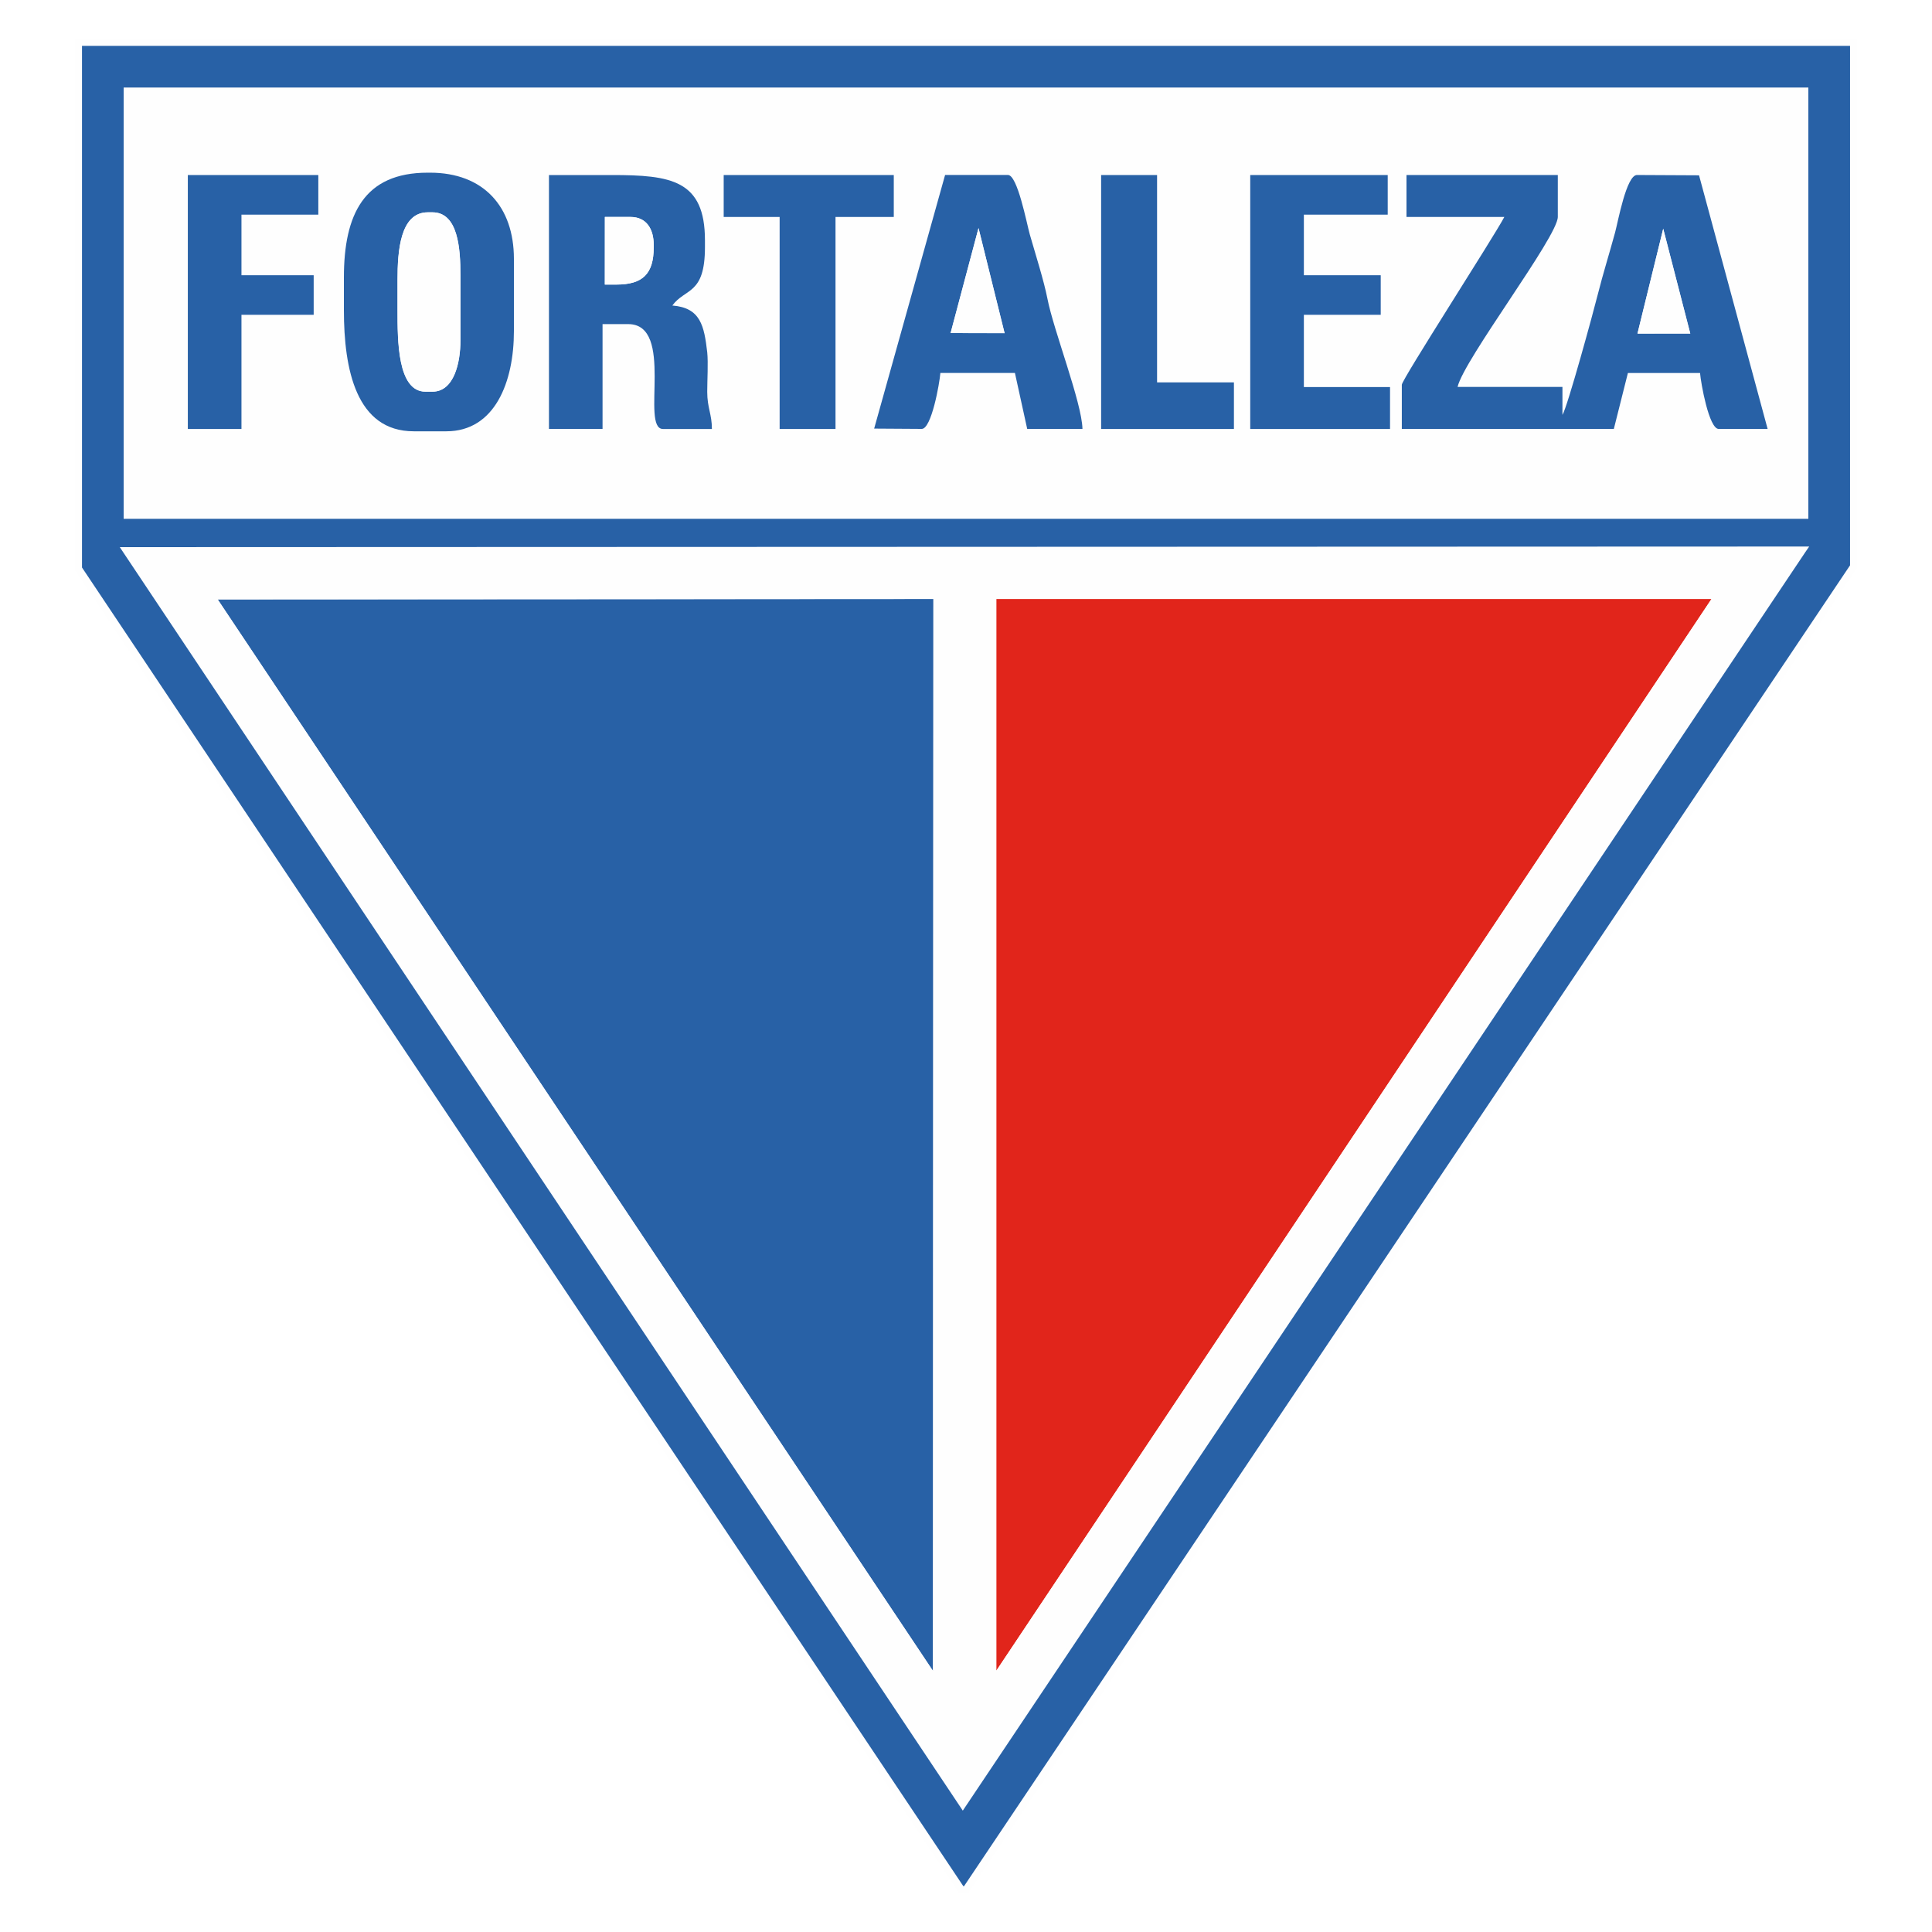
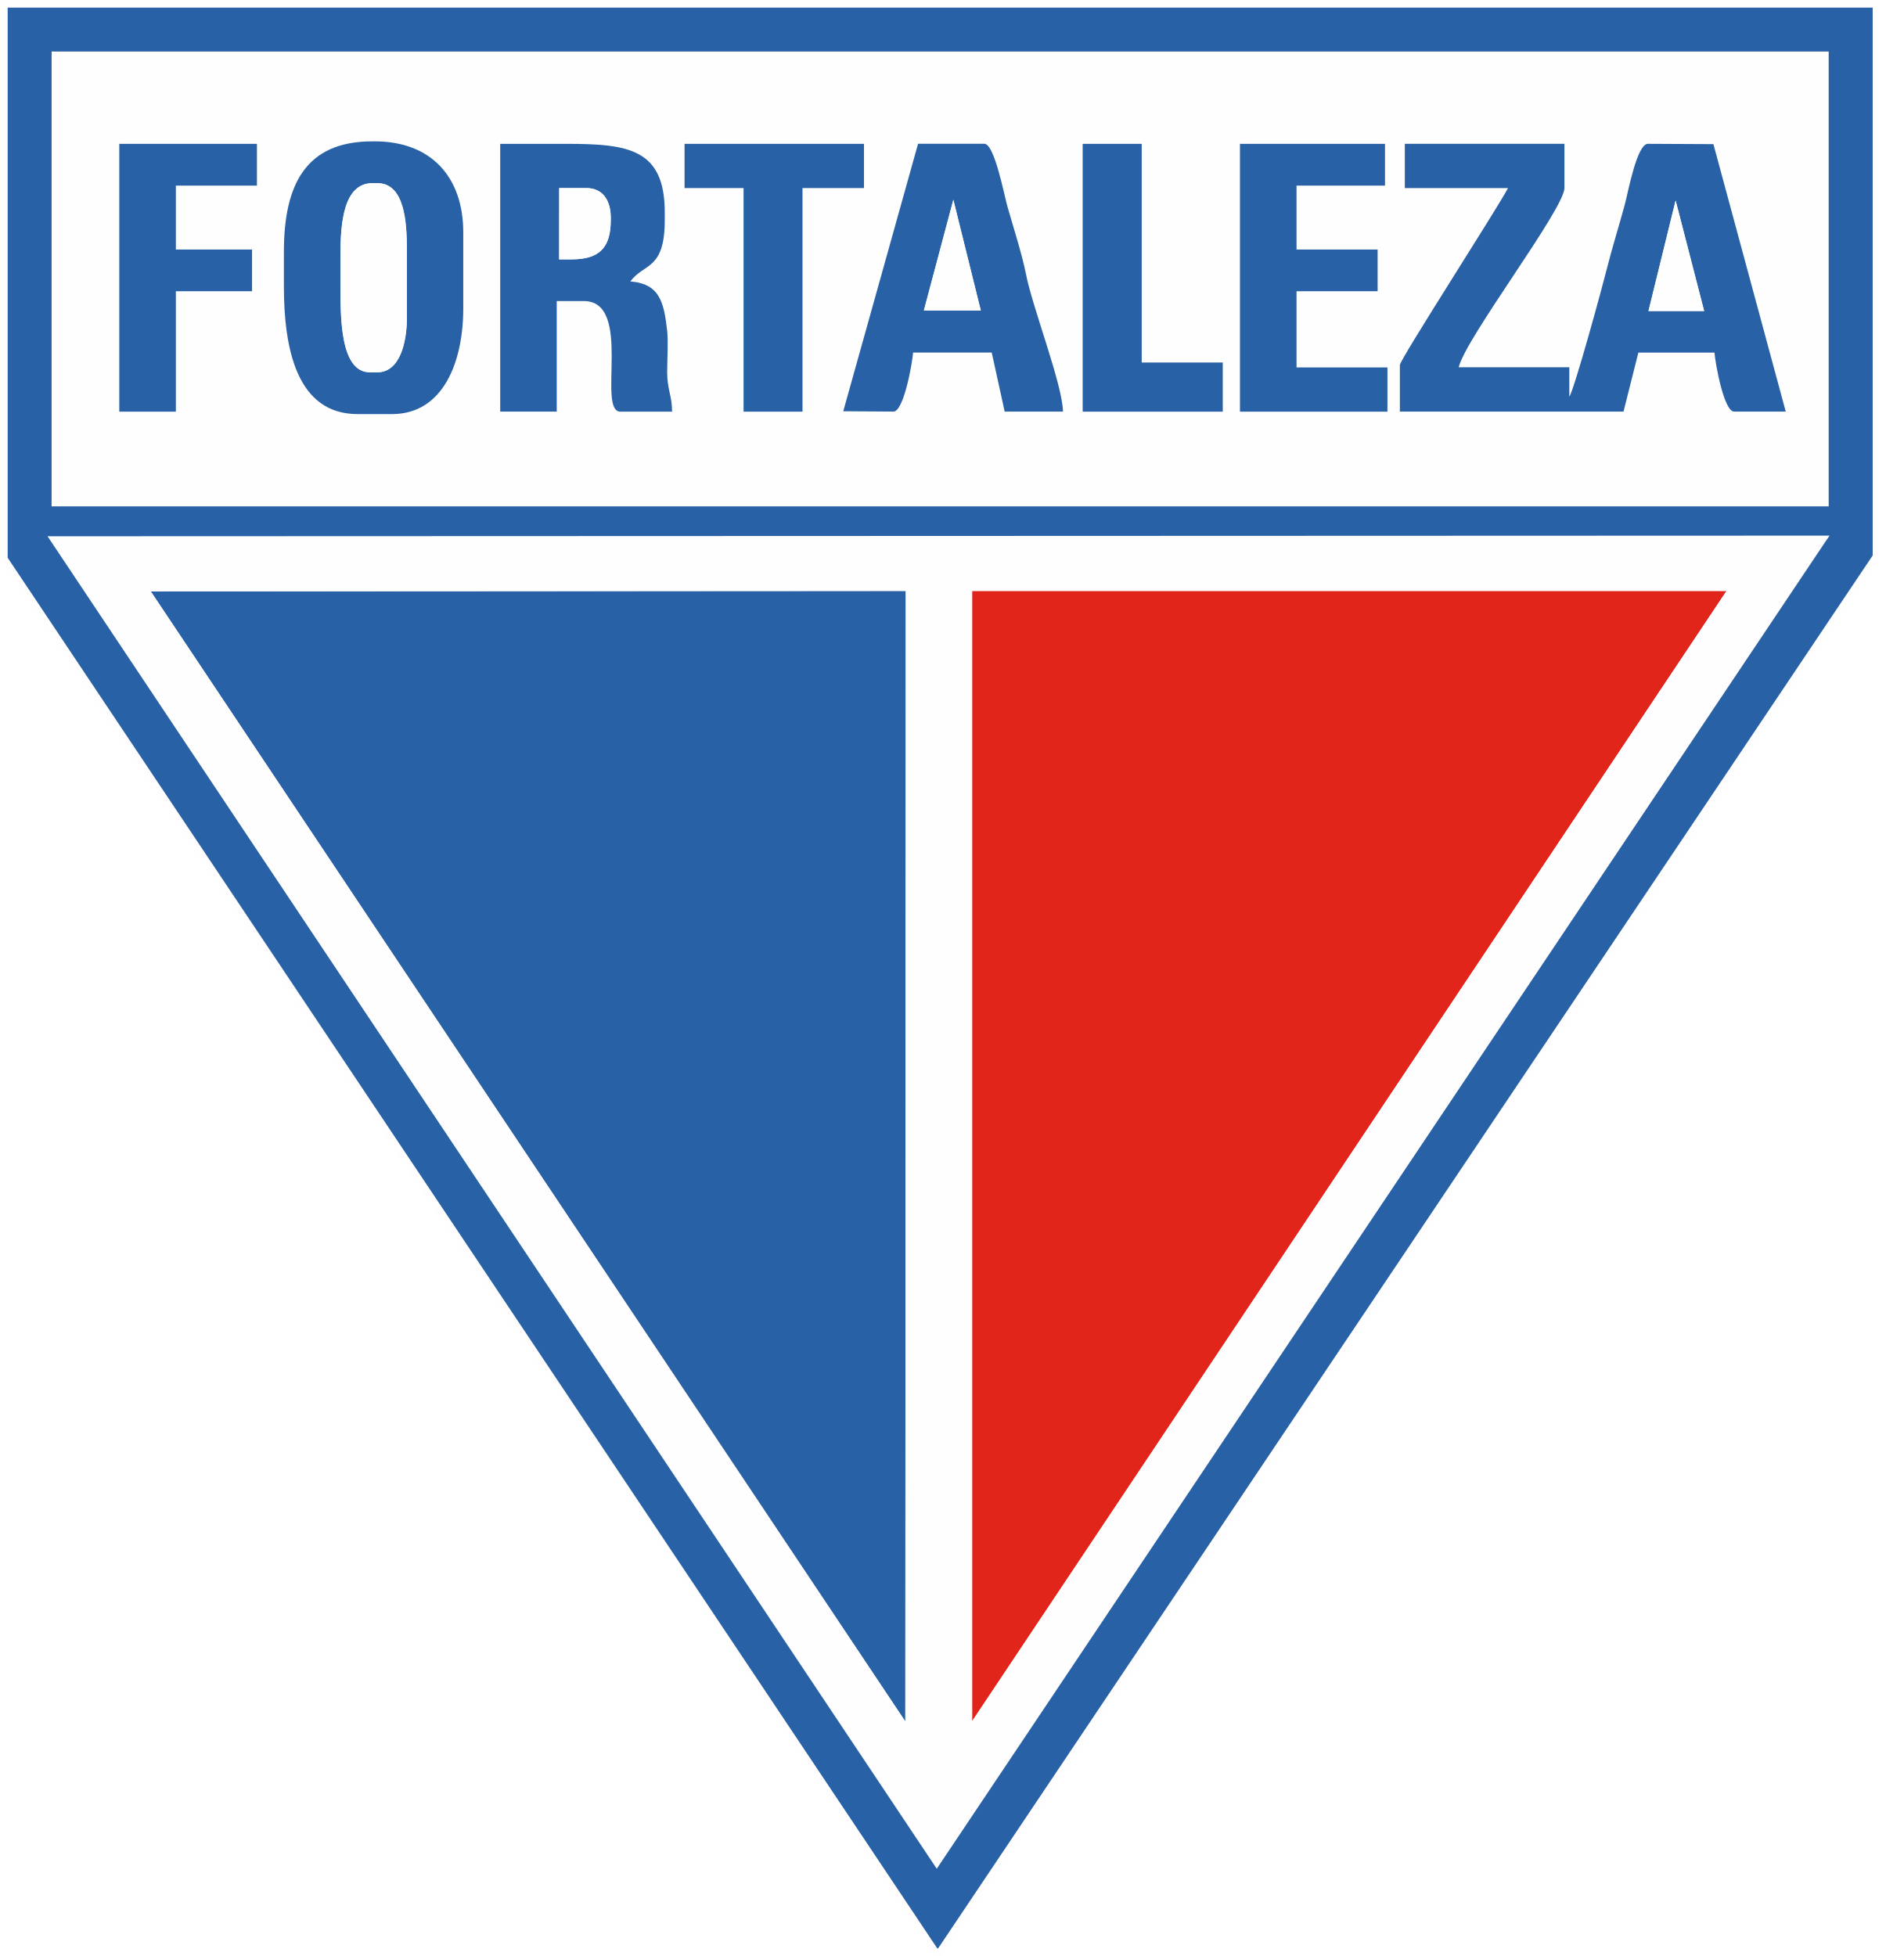
- <svg xmlns="http://www.w3.org/2000/svg" id="Camada_1" data-name="Camada 1" viewBox="0 0 500 500">
-   <defs>
-     <style>.cls-1,.cls-4{fill:#fefefe;}.cls-1,.cls-2,.cls-3{fill-rule:evenodd;}.cls-2{fill:#2861a6;}.cls-3{fill:#e1251b;}</style>
-   </defs>
-   <path class="cls-1" d="M32.94,133.33H467.07V23.59H32.94Zm29.55-62.1H81.18V81.47H62.49V111H48.61V45.3H82.38V55.55H62.49Zm274.94,0h19.9V81.47h-19.9v18.7h22.31V111H323.57V45.3h35.57V55.55H337.43ZM187.29,45.3h44V56.15H216.23V111H201.76V56.15H187.29ZM364,45.3h39.19V56.15c0,5.13-24.26,36.85-25.93,44h27.14v7.23c1.3-2.07,8-26.73,9.16-31.23,1.37-5.46,2.92-10.33,4.48-16,.76-2.81,2.92-14.84,5.65-14.84l16.06.07L457.42,111H444.76c-2.52,0-4.62-11.86-4.83-14.47H421.26L417.62,111H362.75V99.56c0-1.34,23.79-38.2,26.53-43.41H364ZM174,79.06c7.3.61,8.21,5.29,9,12.11.31,2.75,0,7.27,0,10.23,0,4.18,1.23,5.74,1.23,9.62H171.62c-6,0,3.12-27.13-9-27.13h-6.64V111H142.08V45.3h16.28c15.26,0,24.12,1.25,24.12,16.87V64C182.48,76.37,177.37,74.52,174,79.06ZM89,80.27V71.83c0-16.41,5.25-27.14,21.7-27.14h.61c13.84,0,21.7,8.79,21.7,22.31V85.7c0,13.11-4.94,25.92-17.48,25.92h-8.44C92.22,111.62,89,95.63,89,80.27ZM238.55,111l-12.32-.08L244.59,45.3h16.27c2.47,0,4.82,12.46,5.67,15.44,1.45,5.09,3.63,11.92,4.54,16.56,1.59,8.15,8.93,26.94,9.07,33.72l-14.3,0-3.18-14.44H243.37C243.15,99.34,241.05,111,238.55,111ZM285,45.3h14.48V99h19.89V111H285Z" />
-   <polygon class="cls-2" points="241.46 432.45 241.56 155.03 56.33 155.12 241.46 432.45" />
-   <polygon class="cls-3" points="257.84 432.39 442.94 155.03 257.84 155.03 257.84 432.39" />
-   <path class="cls-2" d="M20.28,147.2,248.8,489.07H250L479.72,146.59V10.94H20.28ZM32.94,23.59H467.07V133.33H32.94ZM249.17,466.91,32.7,142.54l433.76-.17Z" />
-   <path class="cls-4" d="M250.5,490h-2.2l-.28-.42L19.34,147.48V10H480.66V146.88l-.16.24Zm-1.2-1.87h.2L478.79,146.31V11.87H21.22v135Zm-.13-19.54L31,141.6H32.7l435.52-.16-1,1.45ZM34.45,143.48,249.17,465.22,464.7,143.31ZM468,134.27H32V22.65H468ZM33.88,132.38H466.13V24.52H33.88Z" />
-   <path class="cls-1" d="M249.18,466.91,466.46,142.37l-433.76.17ZM56.33,155.12,241.57,155l-.11,277.43ZM257.84,155h185.1L257.84,432.38Z" />
-   <path class="cls-2" d="M423.65,45.29c-2.73,0-4.89,12-5.66,14.85-1.55,5.69-3.1,10.58-4.47,16-1.12,4.5-7.86,29.17-9.16,31.23v-7.24H377.22c1.67-7.15,25.94-38.88,25.94-44V45.29H364V56.15h25.32c-2.74,5.21-26.53,42.07-26.53,43.42V111h54.87l3.64-14.47h18.67c.21,2.62,2.31,14.48,4.83,14.48h12.66L439.71,45.37Zm6.79,13.91,7,27.12H423.78Z" />
-   <path class="cls-2" d="M174,79.07c3.32-4.56,8.44-2.69,8.44-15.08V62.17c0-15.61-8.85-16.87-24.12-16.87H142.07V111h13.87V83.88h6.64c12.16,0,3.09,27.14,9,27.14h12.66c0-3.87-1.21-5.44-1.21-9.63,0-3,.28-7.47,0-10.23-.8-6.81-1.7-11.5-9-12.09m-17.5-22.92h6.64c4.1,0,6,3.07,6,7.24V64c0,6.85-2.81,9.65-9.65,9.65h-3Z" />
-   <path class="cls-2" d="M89,80.27c0,15.37,3.2,31.35,18.09,31.35h8.43C128.1,111.62,133,98.8,133,85.7V67c0-13.53-7.86-22.31-21.71-22.31h-.6C94.26,44.69,89,55.42,89,71.82Zm13.87-7.84c0-7.42.67-17.48,7.83-17.48h1.21c6.63,0,7.24,9.37,7.24,16.27V88.11c0,5.77-1.66,13.25-7.24,13.25h-1.81c-7.28,0-7.23-13.31-7.23-21.09Z" />
-   <path class="cls-2" d="M238.55,111c2.51,0,4.59-11.68,4.82-14.48h19.29L265.84,111l14.3,0c-.14-6.78-7.5-25.57-9.07-33.72-.91-4.64-3.09-11.48-4.55-16.57-.84-3-3.19-15.43-5.67-15.43H244.59l-18.36,65.64Zm14.69-52L260,86.23,246,86.2Z" />
-   <polygon class="cls-2" points="337.44 55.55 359.14 55.55 359.14 45.3 323.56 45.3 323.56 111.02 359.74 111.02 359.74 100.17 337.44 100.17 337.44 81.47 357.33 81.47 357.33 71.23 337.44 71.23 337.44 55.55" />
-   <polygon class="cls-2" points="62.49 55.55 82.38 55.55 82.38 45.3 48.61 45.3 48.61 111.02 62.49 111.02 62.49 81.47 81.18 81.47 81.18 71.23 62.49 71.23 62.49 55.55" />
-   <polygon class="cls-2" points="187.29 56.15 201.77 56.15 201.77 111.02 216.23 111.02 216.23 56.15 231.31 56.15 231.31 45.3 187.29 45.3 187.29 56.15" />
-   <polygon class="cls-2" points="284.97 111.02 319.34 111.02 319.34 98.96 299.45 98.96 299.45 45.3 284.97 45.3 284.97 111.02" />
-   <path class="cls-1" d="M102.89,72.43v7.84c0,7.78,0,21.09,7.23,21.09h1.81c5.58,0,7.24-7.48,7.24-13.25V71.22c0-6.9-.61-16.27-7.24-16.27h-1.21c-7.16,0-7.83,10.06-7.83,17.48" />
-   <path class="cls-1" d="M156.54,73.64h3c6.84,0,9.65-2.8,9.65-9.65v-.61c0-4.16-1.93-7.23-6-7.23h-6.64Z" />
-   <polygon class="cls-1" points="246.03 86.2 259.97 86.22 253.24 59.06 246.03 86.2" />
-   <polygon class="cls-1" points="423.78 86.33 437.44 86.32 430.44 59.2 423.78 86.33" />
+ <svg xmlns="http://www.w3.org/2000/svg" width="72" height="74" viewBox="0 0 72 74" fill="none">
+   <path fill-rule="evenodd" clip-rule="evenodd" d="M2.098 19.013H69.026V2.095H2.098V19.013ZM6.653 9.44H9.535V11.018H6.653V15.571H4.513V5.442H9.72V7.022H6.653V9.44ZM49.04 9.44H52.108V11.018H49.04V13.901H52.479V15.571H46.903V5.442H52.387V7.022H49.04V9.44ZM25.893 5.442H32.677V7.115H30.355V15.571H28.124V7.115H25.893V5.442ZM53.136 5.442H59.178V7.115C59.178 7.906 55.438 12.796 55.18 13.898H59.364V15.013C59.565 14.694 60.598 10.892 60.777 10.198C60.988 9.356 61.227 8.606 61.467 7.731C61.584 7.298 61.917 5.444 62.338 5.444L64.814 5.454L67.538 15.571H65.587C65.198 15.571 64.874 13.742 64.842 13.34H61.964L61.403 15.571H52.943V13.807C52.943 13.601 56.611 7.918 57.033 7.115H53.136V5.442ZM23.844 10.647C24.97 10.741 25.11 11.462 25.232 12.514C25.28 12.938 25.232 13.634 25.232 14.091C25.232 14.735 25.422 14.976 25.422 15.574H23.477C22.552 15.574 23.959 11.391 22.09 11.391H21.066V15.571H18.923V5.442H21.433C23.786 5.442 25.152 5.635 25.152 8.043V8.325C25.152 10.232 24.364 9.947 23.844 10.647ZM10.74 10.833V9.532C10.74 7.002 11.55 5.348 14.086 5.348H14.18C16.313 5.348 17.525 6.703 17.525 8.788V11.67C17.525 13.692 16.764 15.666 14.83 15.666H13.529C11.237 15.666 10.74 13.201 10.74 10.833ZM33.796 15.571L31.896 15.559L34.727 5.442H37.235C37.616 5.442 37.978 7.363 38.109 7.822C38.333 8.607 38.669 9.66 38.809 10.375C39.054 11.632 40.186 14.529 40.208 15.574H38.003L37.513 13.348H34.539C34.505 13.773 34.181 15.571 33.796 15.571ZM40.957 5.442H43.189V13.721H46.256V15.571H40.957V5.442Z" fill="#FEFEFE" />
+   <path fill-rule="evenodd" clip-rule="evenodd" d="M34.244 65.128L34.259 22.359L5.703 22.373L34.244 65.128Z" fill="#2861A6" />
+   <path fill-rule="evenodd" clip-rule="evenodd" d="M36.77 65.118L65.306 22.359H36.77V65.118Z" fill="#E1251B" />
+   <path fill-rule="evenodd" clip-rule="evenodd" d="M0.145 21.152L35.375 73.857H35.56L70.975 21.058V0.145H0.145V21.152ZM2.096 2.095H69.025V19.013H2.096V2.095ZM35.432 70.44L2.059 20.433L68.931 20.407L35.432 70.44Z" fill="#2861A6" />
+   <path d="M35.637 74H35.298L35.255 73.935L0 21.195V0H71.12V21.102L71.096 21.139L35.637 74ZM35.452 73.712H35.483L70.832 21.015V0.288H0.29V21.101L35.452 73.712ZM35.432 70.699L1.798 20.288H2.06L69.202 20.264L69.048 20.487L35.432 70.699ZM2.329 20.578L35.432 70.18L68.66 20.552L2.329 20.578ZM69.168 19.158H1.952V1.95H69.168V19.158ZM2.242 18.867H68.88V2.239H2.242V18.867Z" fill="#FEFEFE" />
+   <path fill-rule="evenodd" clip-rule="evenodd" d="M35.433 70.44L68.93 20.407L2.059 20.433L35.433 70.44ZM5.702 22.373L34.259 22.354L34.242 65.125L5.702 22.373ZM36.768 22.354H65.304L36.768 65.117V22.354Z" fill="#FEFEFE" />
+   <path fill-rule="evenodd" clip-rule="evenodd" d="M62.332 5.441C61.911 5.441 61.578 7.291 61.459 7.73C61.22 8.607 60.981 9.361 60.77 10.197C60.597 10.89 59.558 14.694 59.358 15.011V13.895H55.174C55.431 12.793 59.173 7.901 59.173 7.112V5.441H53.136V7.115H57.039C56.617 7.918 52.949 13.601 52.949 13.809V15.571H61.408L61.969 13.34H64.848C64.88 13.744 65.204 15.572 65.592 15.572H67.544L64.808 5.453L62.332 5.441ZM63.379 7.585L64.458 11.766H62.352L63.379 7.585Z" fill="#2861A6" />
+   <path fill-rule="evenodd" clip-rule="evenodd" d="M23.843 10.648C24.354 9.945 25.144 10.234 25.144 8.323V8.043C25.144 5.636 23.779 5.442 21.425 5.442H18.92V15.571H21.058V11.39H22.082C23.956 11.39 22.558 15.574 23.469 15.574H25.421C25.421 14.977 25.235 14.735 25.235 14.089C25.235 13.627 25.278 12.938 25.235 12.512C25.111 11.462 24.973 10.739 23.847 10.648M21.149 7.115H22.173C22.805 7.115 23.098 7.588 23.098 8.231V8.325C23.098 9.381 22.665 9.813 21.61 9.813H21.148L21.149 7.115Z" fill="#2861A6" />
+   <path fill-rule="evenodd" clip-rule="evenodd" d="M10.738 10.833C10.738 13.203 11.232 15.666 13.527 15.666H14.827C16.766 15.666 17.522 13.69 17.522 11.67V8.787C17.522 6.702 16.31 5.348 14.175 5.348H14.082C11.549 5.348 10.738 7.002 10.738 9.531V10.833ZM12.877 9.625C12.877 8.481 12.98 6.93 14.084 6.93H14.27C15.292 6.93 15.386 8.374 15.386 9.438V12.042C15.386 12.931 15.13 14.085 14.27 14.085H13.991C12.869 14.085 12.877 12.033 12.877 10.833V9.625Z" fill="#2861A6" />
+   <path fill-rule="evenodd" clip-rule="evenodd" d="M33.794 15.571C34.181 15.571 34.502 13.77 34.537 13.338H37.511L38.001 15.571H40.206C40.184 14.525 39.049 11.629 38.807 10.372C38.667 9.657 38.331 8.602 38.106 7.818C37.976 7.355 37.614 5.439 37.232 5.439H34.725L31.895 15.559L33.794 15.571ZM36.059 7.554L37.101 11.752L34.942 11.748L36.059 7.554Z" fill="#2861A6" />
+   <path fill-rule="evenodd" clip-rule="evenodd" d="M49.04 7.022H52.386V5.442H46.9V15.574H52.478V13.901H49.04V11.018H52.107V9.44H49.04V7.022Z" fill="#2861A6" />
+   <path fill-rule="evenodd" clip-rule="evenodd" d="M6.652 7.022H9.718V5.442H4.512V15.574H6.652V11.018H9.533V9.44H6.652V7.022Z" fill="#2861A6" />
+   <path fill-rule="evenodd" clip-rule="evenodd" d="M25.893 7.115H28.125V15.574H30.354V7.115H32.679V5.442H25.893V7.115Z" fill="#2861A6" />
+   <path fill-rule="evenodd" clip-rule="evenodd" d="M40.951 15.574H46.25V13.715H43.184V5.442H40.951V15.574Z" fill="#2861A6" />
+   <path fill-rule="evenodd" clip-rule="evenodd" d="M12.881 9.625V10.833C12.881 12.033 12.881 14.085 13.995 14.085H14.274C15.135 14.085 15.391 12.931 15.391 12.042V9.438C15.391 8.374 15.297 6.93 14.274 6.93H14.088C12.984 6.93 12.881 8.481 12.881 9.625" fill="#FEFEFE" />
+   <path fill-rule="evenodd" clip-rule="evenodd" d="M21.152 9.811H21.615C22.669 9.811 23.103 9.38 23.103 8.323V8.229C23.103 7.588 22.805 7.115 22.178 7.115H21.154L21.152 9.811Z" fill="#FEFEFE" />
+   <path fill-rule="evenodd" clip-rule="evenodd" d="M34.947 11.748L37.096 11.751L36.059 7.563L34.947 11.748Z" fill="#FEFEFE" />
+   <path fill-rule="evenodd" clip-rule="evenodd" d="M62.352 11.768L64.457 11.766L63.378 7.585L62.352 11.768Z" fill="#FEFEFE" />
</svg>
